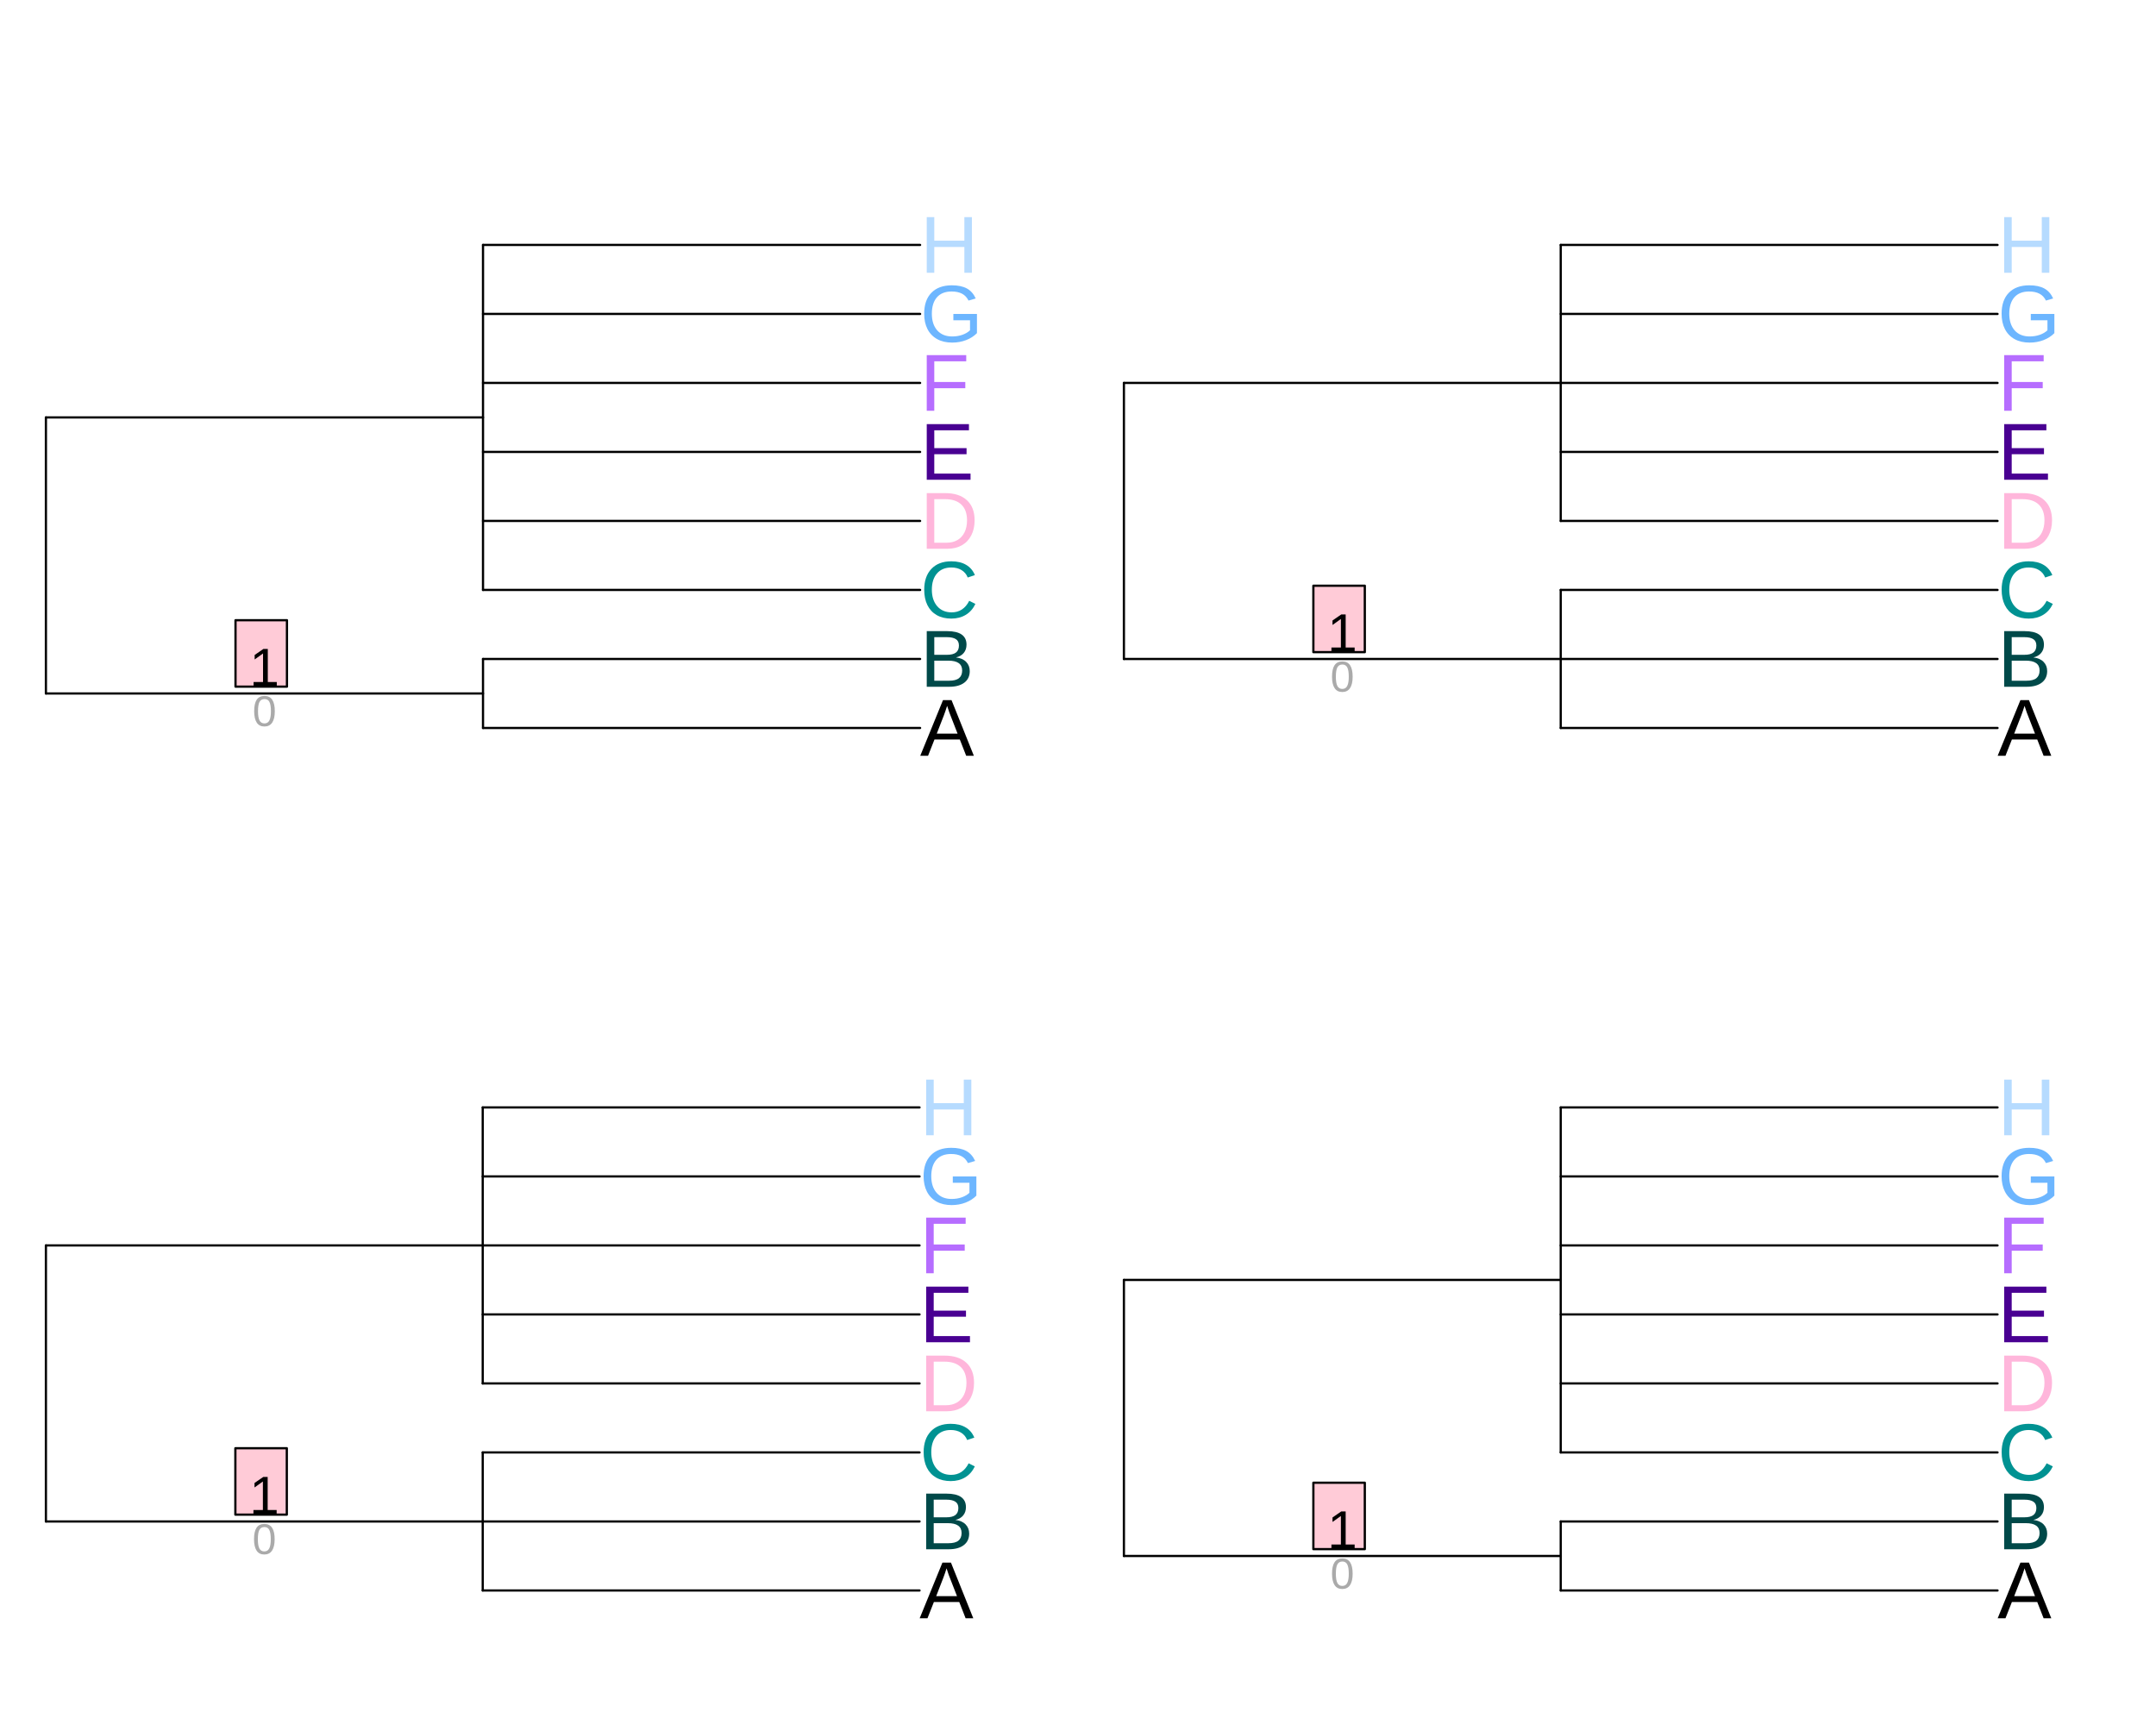
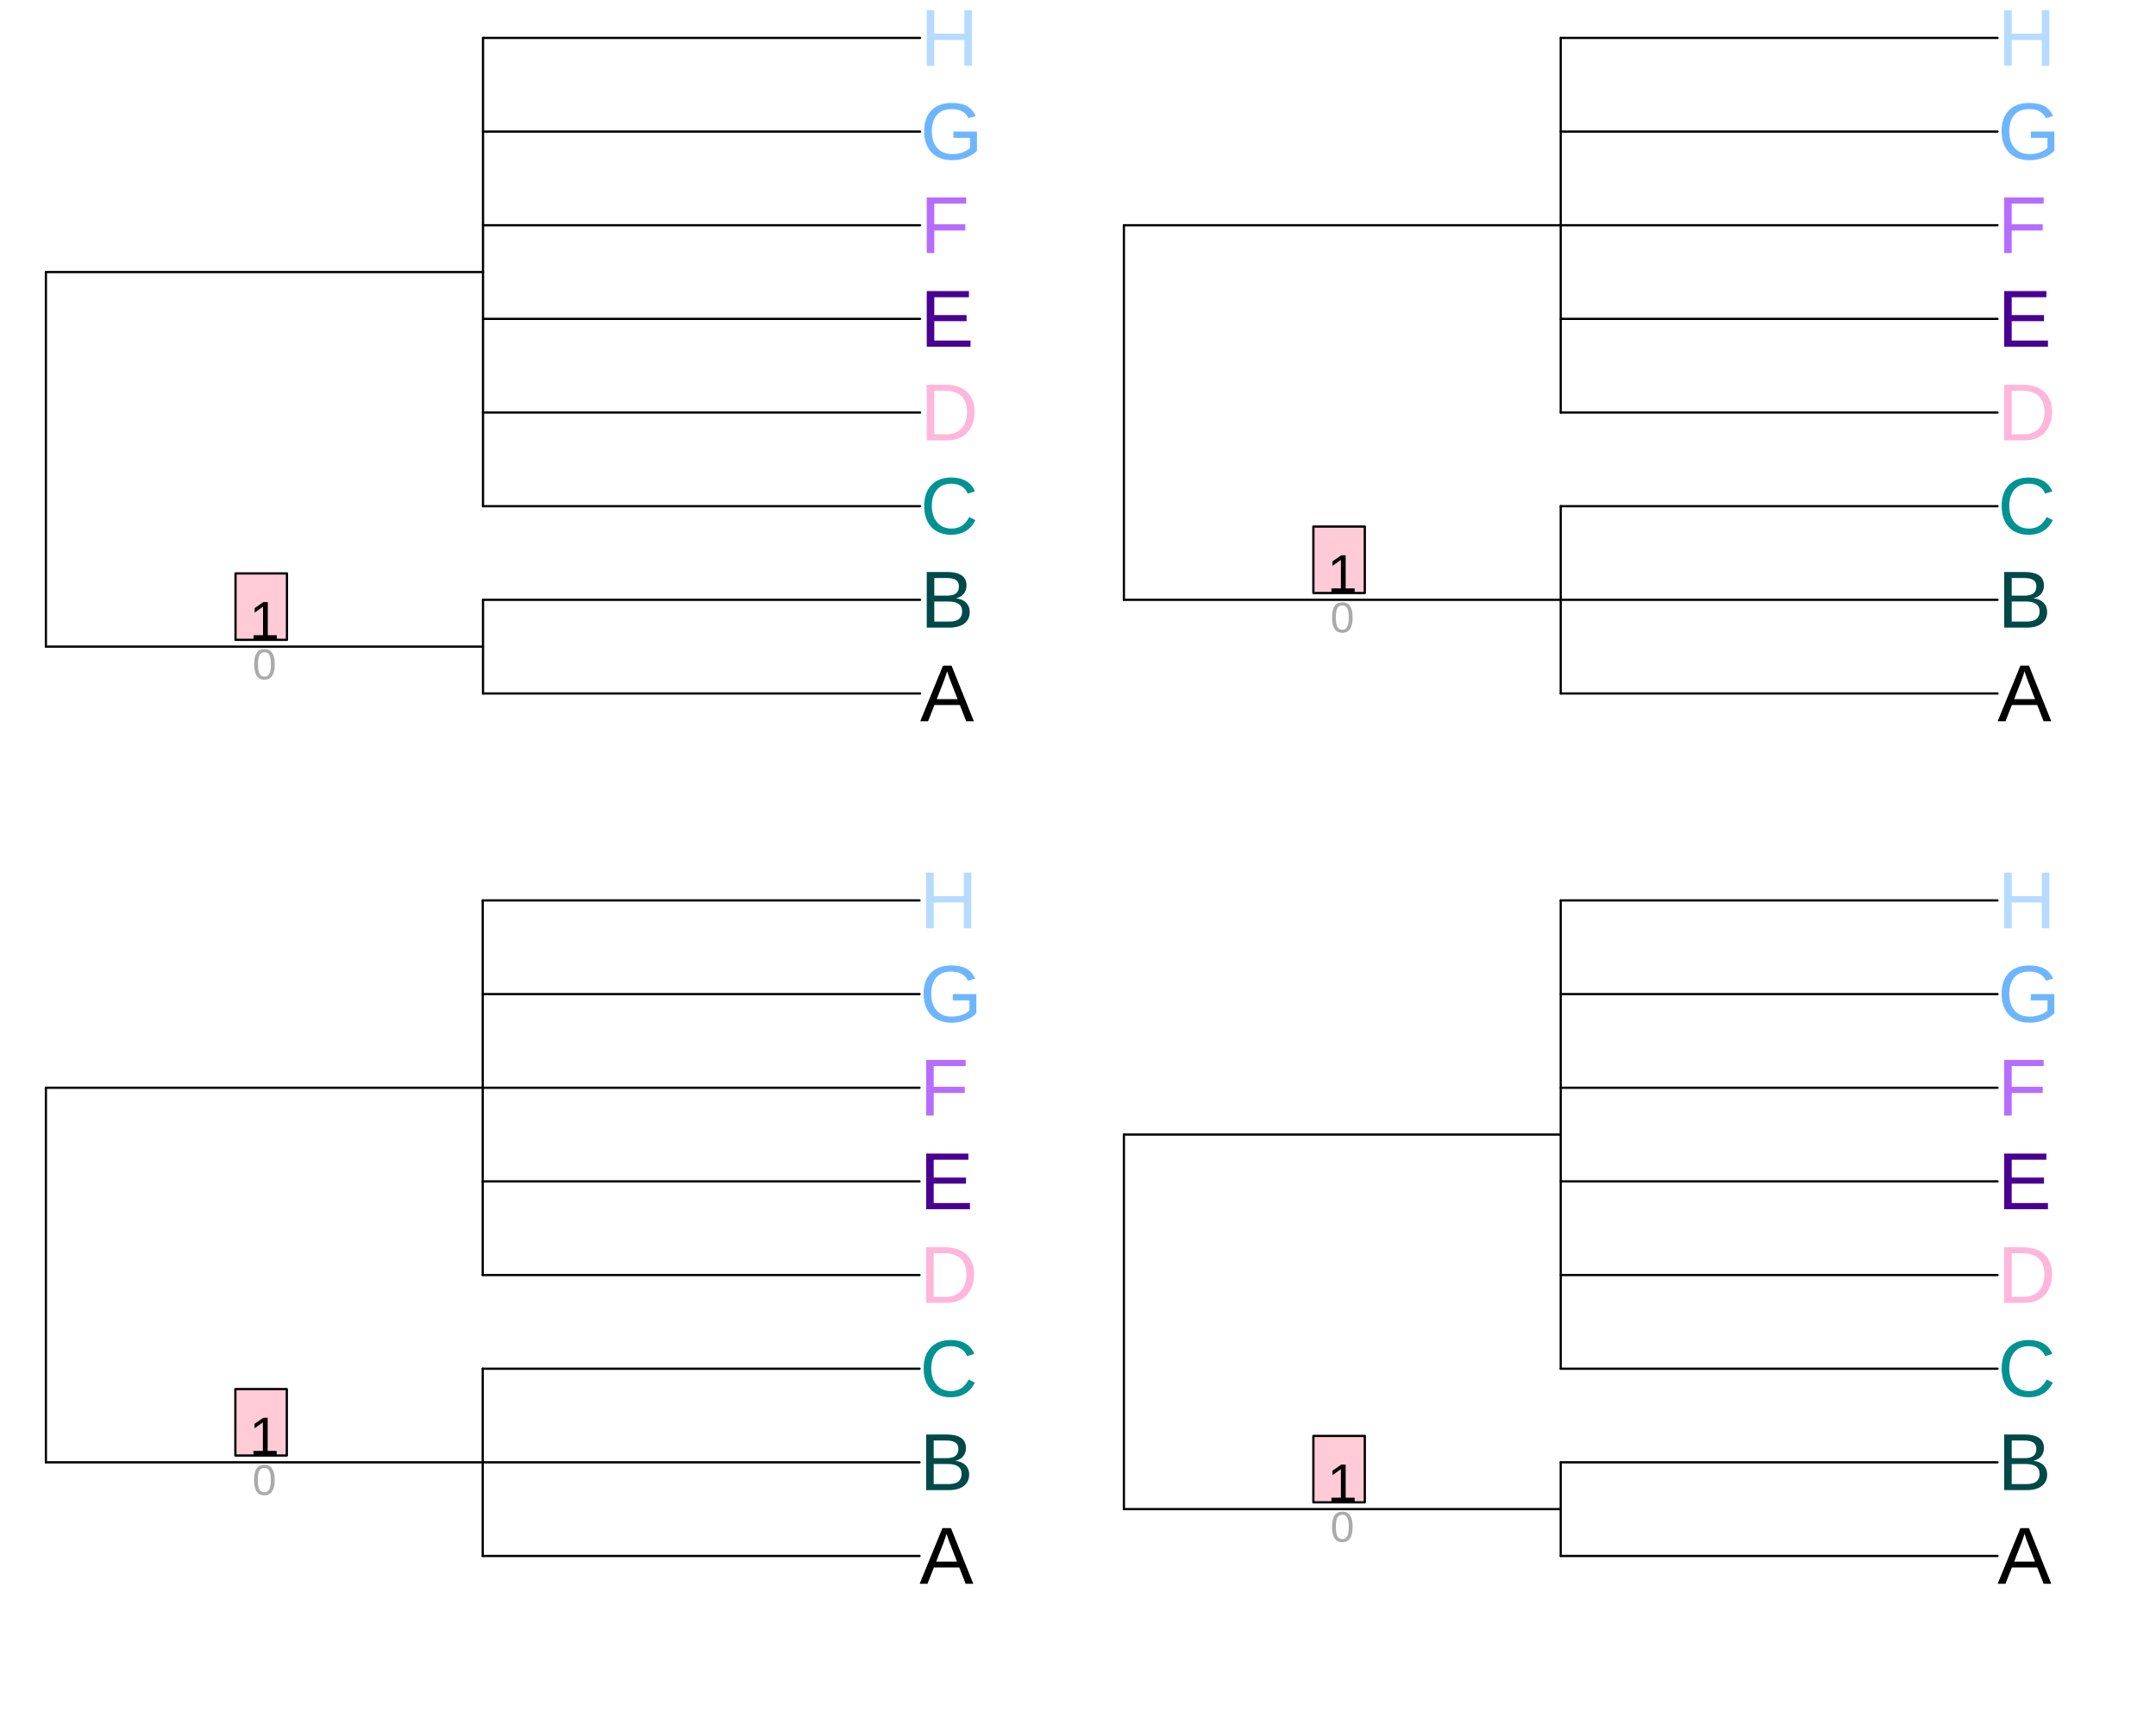
<svg xmlns="http://www.w3.org/2000/svg" viewBox="0 0 720.00 576.00">
  <defs>
    <style type="text/css">
    line, polyline, polygon, path, rect, circle {
      fill: none;
      stroke: #000000;
      stroke-linecap: round;
      stroke-linejoin: round;
      stroke-miterlimit: 10.00;
    }
  </style>
  </defs>
  <rect width="100%" height="100%" style="stroke: none; fill: #FFFFFF;" />
  <defs>
    <clipPath id="cpMC4wMHwzNjAuMDB8Mjg4LjAwfDAuMDA=">
      <rect x="0.00" y="0.00" width="360.00" height="288.00" />
    </clipPath>
  </defs>
  <defs>
    <clipPath id="cpMi4xNnwzNTcuODR8Mjg1Ljg0fDIuMTY=">
      <rect x="2.16" y="2.16" width="355.68" height="283.68" />
    </clipPath>
  </defs>
-   <line x1="15.33" y1="231.56" x2="161.30" y2="231.56" style="stroke-width: 0.75;" clip-path="url(#cpMi4xNnwzNTcuODR8Mjg1Ljg0fDIuMTY=)" />
-   <line x1="161.30" y1="243.08" x2="307.27" y2="243.08" style="stroke-width: 0.75;" clip-path="url(#cpMi4xNnwzNTcuODR8Mjg1Ljg0fDIuMTY=)" />
-   <line x1="161.30" y1="220.04" x2="307.27" y2="220.04" style="stroke-width: 0.75;" clip-path="url(#cpMi4xNnwzNTcuODR8Mjg1Ljg0fDIuMTY=)" />
-   <line x1="15.33" y1="139.39" x2="161.30" y2="139.39" style="stroke-width: 0.75;" clip-path="url(#cpMi4xNnwzNTcuODR8Mjg1Ljg0fDIuMTY=)" />
-   <line x1="161.30" y1="196.99" x2="307.27" y2="196.99" style="stroke-width: 0.75;" clip-path="url(#cpMi4xNnwzNTcuODR8Mjg1Ljg0fDIuMTY=)" />
-   <line x1="161.30" y1="173.95" x2="307.27" y2="173.95" style="stroke-width: 0.75;" clip-path="url(#cpMi4xNnwzNTcuODR8Mjg1Ljg0fDIuMTY=)" />
-   <line x1="161.30" y1="150.91" x2="307.27" y2="150.91" style="stroke-width: 0.75;" clip-path="url(#cpMi4xNnwzNTcuODR8Mjg1Ljg0fDIuMTY=)" />
-   <line x1="161.30" y1="127.87" x2="307.27" y2="127.87" style="stroke-width: 0.75;" clip-path="url(#cpMi4xNnwzNTcuODR8Mjg1Ljg0fDIuMTY=)" />
-   <line x1="161.30" y1="104.83" x2="307.27" y2="104.83" style="stroke-width: 0.75;" clip-path="url(#cpMi4xNnwzNTcuODR8Mjg1Ljg0fDIuMTY=)" />
-   <line x1="161.30" y1="81.79" x2="307.27" y2="81.79" style="stroke-width: 0.75;" clip-path="url(#cpMi4xNnwzNTcuODR8Mjg1Ljg0fDIuMTY=)" />
-   <line x1="15.33" y1="231.56" x2="15.33" y2="139.39" style="stroke-width: 0.75;" clip-path="url(#cpMi4xNnwzNTcuODR8Mjg1Ljg0fDIuMTY=)" />
-   <line x1="161.30" y1="243.08" x2="161.30" y2="220.04" style="stroke-width: 0.75;" clip-path="url(#cpMi4xNnwzNTcuODR8Mjg1Ljg0fDIuMTY=)" />
-   <line x1="161.30" y1="196.99" x2="161.30" y2="81.79" style="stroke-width: 0.75;" clip-path="url(#cpMi4xNnwzNTcuODR8Mjg1Ljg0fDIuMTY=)" />
-   <g clip-path="url(#cpMi4xNnwzNTcuODR8Mjg1Ljg0fDIuMTY=)">
-     <text x="307.27" y="252.37" style="font-size: 27.00px; font-family: Liberation Sans;" textLength="18.02px" lengthAdjust="spacingAndGlyphs">A</text>
-   </g>
-   <g clip-path="url(#cpMi4xNnwzNTcuODR8Mjg1Ljg0fDIuMTY=)">
-     <text x="307.27" y="229.32" style="font-size: 27.00px; fill: #004949; font-family: Liberation Sans;" textLength="18.02px" lengthAdjust="spacingAndGlyphs">B</text>
-   </g>
-   <g clip-path="url(#cpMi4xNnwzNTcuODR8Mjg1Ljg0fDIuMTY=)">
-     <text x="307.27" y="206.29" style="font-size: 27.00px; fill: #009292; font-family: Liberation Sans;" textLength="19.50px" lengthAdjust="spacingAndGlyphs">C</text>
-   </g>
-   <g clip-path="url(#cpMi4xNnwzNTcuODR8Mjg1Ljg0fDIuMTY=)">
-     <text x="307.27" y="183.24" style="font-size: 27.00px; fill: #FFB6DB; font-family: Liberation Sans;" textLength="19.50px" lengthAdjust="spacingAndGlyphs">D</text>
-   </g>
-   <g clip-path="url(#cpMi4xNnwzNTcuODR8Mjg1Ljg0fDIuMTY=)">
-     <text x="307.27" y="160.20" style="font-size: 27.00px; fill: #490092; font-family: Liberation Sans;" textLength="18.02px" lengthAdjust="spacingAndGlyphs">E</text>
-   </g>
-   <g clip-path="url(#cpMi4xNnwzNTcuODR8Mjg1Ljg0fDIuMTY=)">
-     <text x="307.27" y="137.16" style="font-size: 27.00px; fill: #B66DFF; font-family: Liberation Sans;" textLength="16.50px" lengthAdjust="spacingAndGlyphs">F</text>
-   </g>
-   <g clip-path="url(#cpMi4xNnwzNTcuODR8Mjg1Ljg0fDIuMTY=)">
-     <text x="307.27" y="114.13" style="font-size: 27.00px; fill: #6DB6FF; font-family: Liberation Sans;" textLength="21.00px" lengthAdjust="spacingAndGlyphs">G</text>
-   </g>
-   <g clip-path="url(#cpMi4xNnwzNTcuODR8Mjg1Ljg0fDIuMTY=)">
-     <text x="307.27" y="91.08" style="font-size: 27.00px; fill: #B6DBFF; font-family: Liberation Sans;" textLength="19.50px" lengthAdjust="spacingAndGlyphs">H</text>
-   </g>
-   <rect x="78.65" y="207.10" width="17.18" height="22.18" style="stroke-width: 0.75; fill: #FFCBD7;" clip-path="url(#cpMi4xNnwzNTcuODR8Mjg1Ljg0fDIuMTY=)" />
-   <g clip-path="url(#cpMi4xNnwzNTcuODR8Mjg1Ljg0fDIuMTY=)">
-     <text x="83.31" y="229.08" style="font-size: 18.00px; font-family: Liberation Sans;" textLength="10.02px" lengthAdjust="spacingAndGlyphs">1</text>
-   </g>
-   <g clip-path="url(#cpMi4xNnwzNTcuODR8Mjg1Ljg0fDIuMTY=)">
-     <text x="84.32" y="242.45" style="font-size: 14.40px; fill: #AAAAAA; font-family: Liberation Sans;" textLength="8.00px" lengthAdjust="spacingAndGlyphs">0</text>
+   <line x1="15.33" y1="215.92" x2="161.30" y2="215.92" style="stroke-width: 0.75;" clip-path="url(#cpMi4xNnwzNTcuODR8Mjg1Ljg0fDIuMTY=)" />
+   <line x1="161.30" y1="231.56" x2="307.27" y2="231.56" style="stroke-width: 0.75;" clip-path="url(#cpMi4xNnwzNTcuODR8Mjg1Ljg0fDIuMTY=)" />
+   <line x1="161.30" y1="200.29" x2="307.27" y2="200.29" style="stroke-width: 0.75;" clip-path="url(#cpMi4xNnwzNTcuODR8Mjg1Ljg0fDIuMTY=)" />
+   <line x1="15.33" y1="90.84" x2="161.30" y2="90.84" style="stroke-width: 0.75;" clip-path="url(#cpMi4xNnwzNTcuODR8Mjg1Ljg0fDIuMTY=)" />
+   <line x1="161.30" y1="169.02" x2="307.27" y2="169.02" style="stroke-width: 0.75;" clip-path="url(#cpMi4xNnwzNTcuODR8Mjg1Ljg0fDIuMTY=)" />
+   <line x1="161.30" y1="137.75" x2="307.27" y2="137.75" style="stroke-width: 0.75;" clip-path="url(#cpMi4xNnwzNTcuODR8Mjg1Ljg0fDIuMTY=)" />
+   <line x1="161.30" y1="106.48" x2="307.27" y2="106.48" style="stroke-width: 0.75;" clip-path="url(#cpMi4xNnwzNTcuODR8Mjg1Ljg0fDIuMTY=)" />
+   <line x1="161.30" y1="75.21" x2="307.27" y2="75.21" style="stroke-width: 0.75;" clip-path="url(#cpMi4xNnwzNTcuODR8Mjg1Ljg0fDIuMTY=)" />
+   <line x1="161.30" y1="43.94" x2="307.27" y2="43.94" style="stroke-width: 0.75;" clip-path="url(#cpMi4xNnwzNTcuODR8Mjg1Ljg0fDIuMTY=)" />
+   <line x1="161.30" y1="12.67" x2="307.27" y2="12.67" style="stroke-width: 0.75;" clip-path="url(#cpMi4xNnwzNTcuODR8Mjg1Ljg0fDIuMTY=)" />
+   <line x1="15.33" y1="215.92" x2="15.33" y2="90.84" style="stroke-width: 0.75;" clip-path="url(#cpMi4xNnwzNTcuODR8Mjg1Ljg0fDIuMTY=)" />
+   <line x1="161.30" y1="231.56" x2="161.30" y2="200.29" style="stroke-width: 0.75;" clip-path="url(#cpMi4xNnwzNTcuODR8Mjg1Ljg0fDIuMTY=)" />
+   <line x1="161.30" y1="169.02" x2="161.30" y2="12.67" style="stroke-width: 0.75;" clip-path="url(#cpMi4xNnwzNTcuODR8Mjg1Ljg0fDIuMTY=)" />
+   <g clip-path="url(#cpMi4xNnwzNTcuODR8Mjg1Ljg0fDIuMTY=)">
+     <text x="307.27" y="240.84" style="font-size: 27.00px; font-family: Liberation Sans;" textLength="18.02px" lengthAdjust="spacingAndGlyphs">A</text>
+   </g>
+   <g clip-path="url(#cpMi4xNnwzNTcuODR8Mjg1Ljg0fDIuMTY=)">
+     <text x="307.27" y="209.57" style="font-size: 27.00px; fill: #004949; font-family: Liberation Sans;" textLength="18.02px" lengthAdjust="spacingAndGlyphs">B</text>
+   </g>
+   <g clip-path="url(#cpMi4xNnwzNTcuODR8Mjg1Ljg0fDIuMTY=)">
+     <text x="307.27" y="178.31" style="font-size: 27.00px; fill: #009292; font-family: Liberation Sans;" textLength="19.50px" lengthAdjust="spacingAndGlyphs">C</text>
+   </g>
+   <g clip-path="url(#cpMi4xNnwzNTcuODR8Mjg1Ljg0fDIuMTY=)">
+     <text x="307.27" y="147.04" style="font-size: 27.00px; fill: #FFB6DB; font-family: Liberation Sans;" textLength="19.50px" lengthAdjust="spacingAndGlyphs">D</text>
+   </g>
+   <g clip-path="url(#cpMi4xNnwzNTcuODR8Mjg1Ljg0fDIuMTY=)">
+     <text x="307.27" y="115.77" style="font-size: 27.00px; fill: #490092; font-family: Liberation Sans;" textLength="18.02px" lengthAdjust="spacingAndGlyphs">E</text>
+   </g>
+   <g clip-path="url(#cpMi4xNnwzNTcuODR8Mjg1Ljg0fDIuMTY=)">
+     <text x="307.27" y="84.50" style="font-size: 27.00px; fill: #B66DFF; font-family: Liberation Sans;" textLength="16.50px" lengthAdjust="spacingAndGlyphs">F</text>
+   </g>
+   <g clip-path="url(#cpMi4xNnwzNTcuODR8Mjg1Ljg0fDIuMTY=)">
+     <text x="307.27" y="53.23" style="font-size: 27.00px; fill: #6DB6FF; font-family: Liberation Sans;" textLength="21.00px" lengthAdjust="spacingAndGlyphs">G</text>
+   </g>
+   <g clip-path="url(#cpMi4xNnwzNTcuODR8Mjg1Ljg0fDIuMTY=)">
+     <text x="307.27" y="21.96" style="font-size: 27.00px; fill: #B6DBFF; font-family: Liberation Sans;" textLength="19.50px" lengthAdjust="spacingAndGlyphs">H</text>
+   </g>
+   <rect x="78.65" y="191.47" width="17.18" height="22.18" style="stroke-width: 0.75; fill: #FFCBD7;" clip-path="url(#cpMi4xNnwzNTcuODR8Mjg1Ljg0fDIuMTY=)" />
+   <g clip-path="url(#cpMi4xNnwzNTcuODR8Mjg1Ljg0fDIuMTY=)">
+     <text x="83.31" y="213.44" style="font-size: 18.00px; font-family: Liberation Sans;" textLength="10.02px" lengthAdjust="spacingAndGlyphs">1</text>
+   </g>
+   <g clip-path="url(#cpMi4xNnwzNTcuODR8Mjg1Ljg0fDIuMTY=)">
+     <text x="84.32" y="226.82" style="font-size: 14.40px; fill: #AAAAAA; font-family: Liberation Sans;" textLength="8.00px" lengthAdjust="spacingAndGlyphs">0</text>
  </g>
  <defs>
    <clipPath id="cpMzYyLjE2fDcxNy44NHwyODUuODR8Mi4xNg==">
      <rect x="362.16" y="2.16" width="355.68" height="283.68" />
    </clipPath>
  </defs>
  <defs>
    <clipPath id="cpMzYwLjAwfDcyMC4wMHwyODguMDB8MC4wMA==">
      <rect x="360.00" y="0.00" width="360.00" height="288.00" />
    </clipPath>
  </defs>
  <defs>
    <clipPath id="cpMzYyLjE2fDcxNy44NHwyODUuODR8Mi4xNg==">
      <rect x="362.16" y="2.16" width="355.68" height="283.68" />
    </clipPath>
  </defs>
-   <line x1="375.33" y1="220.04" x2="521.21" y2="220.04" style="stroke-width: 0.75;" clip-path="url(#cpMzYyLjE2fDcxNy44NHwyODUuODR8Mi4xNg==)" />
-   <line x1="521.21" y1="243.08" x2="667.08" y2="243.08" style="stroke-width: 0.75;" clip-path="url(#cpMzYyLjE2fDcxNy44NHwyODUuODR8Mi4xNg==)" />
-   <line x1="521.21" y1="220.04" x2="667.08" y2="220.04" style="stroke-width: 0.75;" clip-path="url(#cpMzYyLjE2fDcxNy44NHwyODUuODR8Mi4xNg==)" />
-   <line x1="521.21" y1="196.99" x2="667.08" y2="196.99" style="stroke-width: 0.75;" clip-path="url(#cpMzYyLjE2fDcxNy44NHwyODUuODR8Mi4xNg==)" />
-   <line x1="375.33" y1="127.87" x2="521.21" y2="127.87" style="stroke-width: 0.75;" clip-path="url(#cpMzYyLjE2fDcxNy44NHwyODUuODR8Mi4xNg==)" />
-   <line x1="521.21" y1="173.95" x2="667.08" y2="173.95" style="stroke-width: 0.75;" clip-path="url(#cpMzYyLjE2fDcxNy44NHwyODUuODR8Mi4xNg==)" />
-   <line x1="521.21" y1="150.91" x2="667.08" y2="150.91" style="stroke-width: 0.75;" clip-path="url(#cpMzYyLjE2fDcxNy44NHwyODUuODR8Mi4xNg==)" />
-   <line x1="521.21" y1="127.87" x2="667.08" y2="127.87" style="stroke-width: 0.75;" clip-path="url(#cpMzYyLjE2fDcxNy44NHwyODUuODR8Mi4xNg==)" />
-   <line x1="521.21" y1="104.83" x2="667.08" y2="104.83" style="stroke-width: 0.75;" clip-path="url(#cpMzYyLjE2fDcxNy44NHwyODUuODR8Mi4xNg==)" />
-   <line x1="521.21" y1="81.79" x2="667.08" y2="81.79" style="stroke-width: 0.75;" clip-path="url(#cpMzYyLjE2fDcxNy44NHwyODUuODR8Mi4xNg==)" />
-   <line x1="375.33" y1="220.04" x2="375.33" y2="127.87" style="stroke-width: 0.75;" clip-path="url(#cpMzYyLjE2fDcxNy44NHwyODUuODR8Mi4xNg==)" />
-   <line x1="521.21" y1="243.08" x2="521.21" y2="196.99" style="stroke-width: 0.75;" clip-path="url(#cpMzYyLjE2fDcxNy44NHwyODUuODR8Mi4xNg==)" />
-   <line x1="521.21" y1="173.95" x2="521.21" y2="81.79" style="stroke-width: 0.75;" clip-path="url(#cpMzYyLjE2fDcxNy44NHwyODUuODR8Mi4xNg==)" />
-   <g clip-path="url(#cpMzYyLjE2fDcxNy44NHwyODUuODR8Mi4xNg==)">
-     <text x="667.08" y="252.37" style="font-size: 27.00px; font-family: Liberation Sans;" textLength="18.02px" lengthAdjust="spacingAndGlyphs">A</text>
-   </g>
-   <g clip-path="url(#cpMzYyLjE2fDcxNy44NHwyODUuODR8Mi4xNg==)">
-     <text x="667.08" y="229.32" style="font-size: 27.00px; fill: #004949; font-family: Liberation Sans;" textLength="18.02px" lengthAdjust="spacingAndGlyphs">B</text>
-   </g>
-   <g clip-path="url(#cpMzYyLjE2fDcxNy44NHwyODUuODR8Mi4xNg==)">
-     <text x="667.08" y="206.29" style="font-size: 27.00px; fill: #009292; font-family: Liberation Sans;" textLength="19.50px" lengthAdjust="spacingAndGlyphs">C</text>
-   </g>
-   <g clip-path="url(#cpMzYyLjE2fDcxNy44NHwyODUuODR8Mi4xNg==)">
-     <text x="667.08" y="183.24" style="font-size: 27.00px; fill: #FFB6DB; font-family: Liberation Sans;" textLength="19.50px" lengthAdjust="spacingAndGlyphs">D</text>
-   </g>
-   <g clip-path="url(#cpMzYyLjE2fDcxNy44NHwyODUuODR8Mi4xNg==)">
-     <text x="667.08" y="160.20" style="font-size: 27.00px; fill: #490092; font-family: Liberation Sans;" textLength="18.02px" lengthAdjust="spacingAndGlyphs">E</text>
-   </g>
-   <g clip-path="url(#cpMzYyLjE2fDcxNy44NHwyODUuODR8Mi4xNg==)">
-     <text x="667.08" y="137.16" style="font-size: 27.00px; fill: #B66DFF; font-family: Liberation Sans;" textLength="16.50px" lengthAdjust="spacingAndGlyphs">F</text>
-   </g>
-   <g clip-path="url(#cpMzYyLjE2fDcxNy44NHwyODUuODR8Mi4xNg==)">
-     <text x="667.08" y="114.13" style="font-size: 27.00px; fill: #6DB6FF; font-family: Liberation Sans;" textLength="21.00px" lengthAdjust="spacingAndGlyphs">G</text>
-   </g>
-   <g clip-path="url(#cpMzYyLjE2fDcxNy44NHwyODUuODR8Mi4xNg==)">
-     <text x="667.08" y="91.08" style="font-size: 27.00px; fill: #B6DBFF; font-family: Liberation Sans;" textLength="19.50px" lengthAdjust="spacingAndGlyphs">H</text>
-   </g>
-   <rect x="438.60" y="195.58" width="17.18" height="22.18" style="stroke-width: 0.75; fill: #FFCBD7;" clip-path="url(#cpMzYyLjE2fDcxNy44NHwyODUuODR8Mi4xNg==)" />
-   <g clip-path="url(#cpMzYyLjE2fDcxNy44NHwyODUuODR8Mi4xNg==)">
-     <text x="443.26" y="217.56" style="font-size: 18.00px; font-family: Liberation Sans;" textLength="10.02px" lengthAdjust="spacingAndGlyphs">1</text>
-   </g>
-   <g clip-path="url(#cpMzYyLjE2fDcxNy44NHwyODUuODR8Mi4xNg==)">
-     <text x="444.27" y="230.93" style="font-size: 14.40px; fill: #AAAAAA; font-family: Liberation Sans;" textLength="8.00px" lengthAdjust="spacingAndGlyphs">0</text>
+   <line x1="375.33" y1="200.29" x2="521.21" y2="200.29" style="stroke-width: 0.75;" clip-path="url(#cpMzYyLjE2fDcxNy44NHwyODUuODR8Mi4xNg==)" />
+   <line x1="521.21" y1="231.56" x2="667.08" y2="231.56" style="stroke-width: 0.75;" clip-path="url(#cpMzYyLjE2fDcxNy44NHwyODUuODR8Mi4xNg==)" />
+   <line x1="521.21" y1="200.29" x2="667.08" y2="200.29" style="stroke-width: 0.75;" clip-path="url(#cpMzYyLjE2fDcxNy44NHwyODUuODR8Mi4xNg==)" />
+   <line x1="521.21" y1="169.02" x2="667.08" y2="169.02" style="stroke-width: 0.75;" clip-path="url(#cpMzYyLjE2fDcxNy44NHwyODUuODR8Mi4xNg==)" />
+   <line x1="375.33" y1="75.21" x2="521.21" y2="75.21" style="stroke-width: 0.75;" clip-path="url(#cpMzYyLjE2fDcxNy44NHwyODUuODR8Mi4xNg==)" />
+   <line x1="521.21" y1="137.75" x2="667.08" y2="137.75" style="stroke-width: 0.75;" clip-path="url(#cpMzYyLjE2fDcxNy44NHwyODUuODR8Mi4xNg==)" />
+   <line x1="521.21" y1="106.48" x2="667.08" y2="106.48" style="stroke-width: 0.75;" clip-path="url(#cpMzYyLjE2fDcxNy44NHwyODUuODR8Mi4xNg==)" />
+   <line x1="521.21" y1="75.21" x2="667.08" y2="75.21" style="stroke-width: 0.75;" clip-path="url(#cpMzYyLjE2fDcxNy44NHwyODUuODR8Mi4xNg==)" />
+   <line x1="521.21" y1="43.94" x2="667.08" y2="43.94" style="stroke-width: 0.75;" clip-path="url(#cpMzYyLjE2fDcxNy44NHwyODUuODR8Mi4xNg==)" />
+   <line x1="521.21" y1="12.67" x2="667.08" y2="12.67" style="stroke-width: 0.75;" clip-path="url(#cpMzYyLjE2fDcxNy44NHwyODUuODR8Mi4xNg==)" />
+   <line x1="375.33" y1="200.29" x2="375.33" y2="75.21" style="stroke-width: 0.75;" clip-path="url(#cpMzYyLjE2fDcxNy44NHwyODUuODR8Mi4xNg==)" />
+   <line x1="521.21" y1="231.56" x2="521.21" y2="169.02" style="stroke-width: 0.75;" clip-path="url(#cpMzYyLjE2fDcxNy44NHwyODUuODR8Mi4xNg==)" />
+   <line x1="521.21" y1="137.75" x2="521.21" y2="12.67" style="stroke-width: 0.75;" clip-path="url(#cpMzYyLjE2fDcxNy44NHwyODUuODR8Mi4xNg==)" />
+   <g clip-path="url(#cpMzYyLjE2fDcxNy44NHwyODUuODR8Mi4xNg==)">
+     <text x="667.08" y="240.84" style="font-size: 27.00px; font-family: Liberation Sans;" textLength="18.02px" lengthAdjust="spacingAndGlyphs">A</text>
+   </g>
+   <g clip-path="url(#cpMzYyLjE2fDcxNy44NHwyODUuODR8Mi4xNg==)">
+     <text x="667.08" y="209.57" style="font-size: 27.00px; fill: #004949; font-family: Liberation Sans;" textLength="18.02px" lengthAdjust="spacingAndGlyphs">B</text>
+   </g>
+   <g clip-path="url(#cpMzYyLjE2fDcxNy44NHwyODUuODR8Mi4xNg==)">
+     <text x="667.08" y="178.31" style="font-size: 27.00px; fill: #009292; font-family: Liberation Sans;" textLength="19.50px" lengthAdjust="spacingAndGlyphs">C</text>
+   </g>
+   <g clip-path="url(#cpMzYyLjE2fDcxNy44NHwyODUuODR8Mi4xNg==)">
+     <text x="667.08" y="147.04" style="font-size: 27.00px; fill: #FFB6DB; font-family: Liberation Sans;" textLength="19.50px" lengthAdjust="spacingAndGlyphs">D</text>
+   </g>
+   <g clip-path="url(#cpMzYyLjE2fDcxNy44NHwyODUuODR8Mi4xNg==)">
+     <text x="667.08" y="115.77" style="font-size: 27.00px; fill: #490092; font-family: Liberation Sans;" textLength="18.02px" lengthAdjust="spacingAndGlyphs">E</text>
+   </g>
+   <g clip-path="url(#cpMzYyLjE2fDcxNy44NHwyODUuODR8Mi4xNg==)">
+     <text x="667.08" y="84.50" style="font-size: 27.00px; fill: #B66DFF; font-family: Liberation Sans;" textLength="16.50px" lengthAdjust="spacingAndGlyphs">F</text>
+   </g>
+   <g clip-path="url(#cpMzYyLjE2fDcxNy44NHwyODUuODR8Mi4xNg==)">
+     <text x="667.08" y="53.23" style="font-size: 27.00px; fill: #6DB6FF; font-family: Liberation Sans;" textLength="21.00px" lengthAdjust="spacingAndGlyphs">G</text>
+   </g>
+   <g clip-path="url(#cpMzYyLjE2fDcxNy44NHwyODUuODR8Mi4xNg==)">
+     <text x="667.08" y="21.96" style="font-size: 27.00px; fill: #B6DBFF; font-family: Liberation Sans;" textLength="19.50px" lengthAdjust="spacingAndGlyphs">H</text>
+   </g>
+   <rect x="438.60" y="175.83" width="17.18" height="22.18" style="stroke-width: 0.75; fill: #FFCBD7;" clip-path="url(#cpMzYyLjE2fDcxNy44NHwyODUuODR8Mi4xNg==)" />
+   <g clip-path="url(#cpMzYyLjE2fDcxNy44NHwyODUuODR8Mi4xNg==)">
+     <text x="443.26" y="197.81" style="font-size: 18.00px; font-family: Liberation Sans;" textLength="10.02px" lengthAdjust="spacingAndGlyphs">1</text>
+   </g>
+   <g clip-path="url(#cpMzYyLjE2fDcxNy44NHwyODUuODR8Mi4xNg==)">
+     <text x="444.27" y="211.18" style="font-size: 14.40px; fill: #AAAAAA; font-family: Liberation Sans;" textLength="8.00px" lengthAdjust="spacingAndGlyphs">0</text>
  </g>
  <defs>
    <clipPath id="cpMi4xNnwzNTcuODR8NTczLjg0fDI5MC4xNg==">
      <rect x="2.16" y="290.16" width="355.68" height="283.68" />
    </clipPath>
  </defs>
  <defs>
    <clipPath id="cpMC4wMHwzNjAuMDB8NTc2LjAwfDI4OC4wMA==">
      <rect x="0.00" y="288.00" width="360.00" height="288.00" />
    </clipPath>
  </defs>
  <defs>
    <clipPath id="cpMi4xNnwzNTcuODR8NTczLjg0fDI5MC4xNg==">
      <rect x="2.16" y="290.16" width="355.68" height="283.68" />
    </clipPath>
  </defs>
-   <line x1="15.33" y1="508.04" x2="161.21" y2="508.04" style="stroke-width: 0.75;" clip-path="url(#cpMi4xNnwzNTcuODR8NTczLjg0fDI5MC4xNg==)" />
-   <line x1="161.21" y1="531.08" x2="307.08" y2="531.08" style="stroke-width: 0.75;" clip-path="url(#cpMi4xNnwzNTcuODR8NTczLjg0fDI5MC4xNg==)" />
-   <line x1="161.21" y1="508.04" x2="307.08" y2="508.04" style="stroke-width: 0.75;" clip-path="url(#cpMi4xNnwzNTcuODR8NTczLjg0fDI5MC4xNg==)" />
-   <line x1="161.21" y1="484.99" x2="307.08" y2="484.99" style="stroke-width: 0.75;" clip-path="url(#cpMi4xNnwzNTcuODR8NTczLjg0fDI5MC4xNg==)" />
-   <line x1="15.33" y1="415.87" x2="161.21" y2="415.87" style="stroke-width: 0.75;" clip-path="url(#cpMi4xNnwzNTcuODR8NTczLjg0fDI5MC4xNg==)" />
-   <line x1="161.21" y1="461.95" x2="307.08" y2="461.95" style="stroke-width: 0.75;" clip-path="url(#cpMi4xNnwzNTcuODR8NTczLjg0fDI5MC4xNg==)" />
-   <line x1="161.21" y1="438.91" x2="307.08" y2="438.91" style="stroke-width: 0.75;" clip-path="url(#cpMi4xNnwzNTcuODR8NTczLjg0fDI5MC4xNg==)" />
-   <line x1="161.21" y1="415.87" x2="307.08" y2="415.87" style="stroke-width: 0.75;" clip-path="url(#cpMi4xNnwzNTcuODR8NTczLjg0fDI5MC4xNg==)" />
-   <line x1="161.21" y1="392.83" x2="307.08" y2="392.83" style="stroke-width: 0.75;" clip-path="url(#cpMi4xNnwzNTcuODR8NTczLjg0fDI5MC4xNg==)" />
-   <line x1="161.21" y1="369.79" x2="307.08" y2="369.79" style="stroke-width: 0.75;" clip-path="url(#cpMi4xNnwzNTcuODR8NTczLjg0fDI5MC4xNg==)" />
-   <line x1="15.33" y1="508.04" x2="15.33" y2="415.87" style="stroke-width: 0.75;" clip-path="url(#cpMi4xNnwzNTcuODR8NTczLjg0fDI5MC4xNg==)" />
-   <line x1="161.21" y1="531.08" x2="161.21" y2="484.99" style="stroke-width: 0.75;" clip-path="url(#cpMi4xNnwzNTcuODR8NTczLjg0fDI5MC4xNg==)" />
-   <line x1="161.21" y1="461.95" x2="161.21" y2="369.79" style="stroke-width: 0.75;" clip-path="url(#cpMi4xNnwzNTcuODR8NTczLjg0fDI5MC4xNg==)" />
-   <g clip-path="url(#cpMi4xNnwzNTcuODR8NTczLjg0fDI5MC4xNg==)">
-     <text x="307.08" y="540.37" style="font-size: 27.00px; font-family: Liberation Sans;" textLength="18.02px" lengthAdjust="spacingAndGlyphs">A</text>
-   </g>
-   <g clip-path="url(#cpMi4xNnwzNTcuODR8NTczLjg0fDI5MC4xNg==)">
-     <text x="307.08" y="517.32" style="font-size: 27.00px; fill: #004949; font-family: Liberation Sans;" textLength="18.02px" lengthAdjust="spacingAndGlyphs">B</text>
-   </g>
-   <g clip-path="url(#cpMi4xNnwzNTcuODR8NTczLjg0fDI5MC4xNg==)">
-     <text x="307.08" y="494.29" style="font-size: 27.00px; fill: #009292; font-family: Liberation Sans;" textLength="19.50px" lengthAdjust="spacingAndGlyphs">C</text>
-   </g>
-   <g clip-path="url(#cpMi4xNnwzNTcuODR8NTczLjg0fDI5MC4xNg==)">
-     <text x="307.08" y="471.24" style="font-size: 27.00px; fill: #FFB6DB; font-family: Liberation Sans;" textLength="19.50px" lengthAdjust="spacingAndGlyphs">D</text>
-   </g>
-   <g clip-path="url(#cpMi4xNnwzNTcuODR8NTczLjg0fDI5MC4xNg==)">
-     <text x="307.08" y="448.20" style="font-size: 27.00px; fill: #490092; font-family: Liberation Sans;" textLength="18.02px" lengthAdjust="spacingAndGlyphs">E</text>
-   </g>
-   <g clip-path="url(#cpMi4xNnwzNTcuODR8NTczLjg0fDI5MC4xNg==)">
-     <text x="307.08" y="425.16" style="font-size: 27.00px; fill: #B66DFF; font-family: Liberation Sans;" textLength="16.50px" lengthAdjust="spacingAndGlyphs">F</text>
-   </g>
-   <g clip-path="url(#cpMi4xNnwzNTcuODR8NTczLjg0fDI5MC4xNg==)">
-     <text x="307.08" y="402.13" style="font-size: 27.00px; fill: #6DB6FF; font-family: Liberation Sans;" textLength="21.00px" lengthAdjust="spacingAndGlyphs">G</text>
-   </g>
-   <g clip-path="url(#cpMi4xNnwzNTcuODR8NTczLjg0fDI5MC4xNg==)">
-     <text x="307.08" y="379.08" style="font-size: 27.00px; fill: #B6DBFF; font-family: Liberation Sans;" textLength="19.50px" lengthAdjust="spacingAndGlyphs">H</text>
-   </g>
-   <rect x="78.60" y="483.58" width="17.18" height="22.18" style="stroke-width: 0.75; fill: #FFCBD7;" clip-path="url(#cpMi4xNnwzNTcuODR8NTczLjg0fDI5MC4xNg==)" />
-   <g clip-path="url(#cpMi4xNnwzNTcuODR8NTczLjg0fDI5MC4xNg==)">
-     <text x="83.26" y="505.56" style="font-size: 18.00px; font-family: Liberation Sans;" textLength="10.02px" lengthAdjust="spacingAndGlyphs">1</text>
-   </g>
-   <g clip-path="url(#cpMi4xNnwzNTcuODR8NTczLjg0fDI5MC4xNg==)">
-     <text x="84.27" y="518.93" style="font-size: 14.40px; fill: #AAAAAA; font-family: Liberation Sans;" textLength="8.00px" lengthAdjust="spacingAndGlyphs">0</text>
+   <line x1="15.33" y1="488.29" x2="161.21" y2="488.29" style="stroke-width: 0.75;" clip-path="url(#cpMi4xNnwzNTcuODR8NTczLjg0fDI5MC4xNg==)" />
+   <line x1="161.21" y1="519.56" x2="307.08" y2="519.56" style="stroke-width: 0.75;" clip-path="url(#cpMi4xNnwzNTcuODR8NTczLjg0fDI5MC4xNg==)" />
+   <line x1="161.21" y1="488.29" x2="307.08" y2="488.29" style="stroke-width: 0.75;" clip-path="url(#cpMi4xNnwzNTcuODR8NTczLjg0fDI5MC4xNg==)" />
+   <line x1="161.21" y1="457.02" x2="307.08" y2="457.02" style="stroke-width: 0.75;" clip-path="url(#cpMi4xNnwzNTcuODR8NTczLjg0fDI5MC4xNg==)" />
+   <line x1="15.33" y1="363.21" x2="161.21" y2="363.21" style="stroke-width: 0.75;" clip-path="url(#cpMi4xNnwzNTcuODR8NTczLjg0fDI5MC4xNg==)" />
+   <line x1="161.21" y1="425.75" x2="307.08" y2="425.75" style="stroke-width: 0.75;" clip-path="url(#cpMi4xNnwzNTcuODR8NTczLjg0fDI5MC4xNg==)" />
+   <line x1="161.21" y1="394.48" x2="307.08" y2="394.48" style="stroke-width: 0.75;" clip-path="url(#cpMi4xNnwzNTcuODR8NTczLjg0fDI5MC4xNg==)" />
+   <line x1="161.21" y1="363.21" x2="307.08" y2="363.21" style="stroke-width: 0.75;" clip-path="url(#cpMi4xNnwzNTcuODR8NTczLjg0fDI5MC4xNg==)" />
+   <line x1="161.21" y1="331.94" x2="307.08" y2="331.94" style="stroke-width: 0.75;" clip-path="url(#cpMi4xNnwzNTcuODR8NTczLjg0fDI5MC4xNg==)" />
+   <line x1="161.21" y1="300.67" x2="307.08" y2="300.67" style="stroke-width: 0.75;" clip-path="url(#cpMi4xNnwzNTcuODR8NTczLjg0fDI5MC4xNg==)" />
+   <line x1="15.33" y1="488.29" x2="15.33" y2="363.21" style="stroke-width: 0.75;" clip-path="url(#cpMi4xNnwzNTcuODR8NTczLjg0fDI5MC4xNg==)" />
+   <line x1="161.21" y1="519.56" x2="161.21" y2="457.02" style="stroke-width: 0.75;" clip-path="url(#cpMi4xNnwzNTcuODR8NTczLjg0fDI5MC4xNg==)" />
+   <line x1="161.21" y1="425.75" x2="161.21" y2="300.67" style="stroke-width: 0.75;" clip-path="url(#cpMi4xNnwzNTcuODR8NTczLjg0fDI5MC4xNg==)" />
+   <g clip-path="url(#cpMi4xNnwzNTcuODR8NTczLjg0fDI5MC4xNg==)">
+     <text x="307.08" y="528.84" style="font-size: 27.00px; font-family: Liberation Sans;" textLength="18.02px" lengthAdjust="spacingAndGlyphs">A</text>
+   </g>
+   <g clip-path="url(#cpMi4xNnwzNTcuODR8NTczLjg0fDI5MC4xNg==)">
+     <text x="307.08" y="497.57" style="font-size: 27.00px; fill: #004949; font-family: Liberation Sans;" textLength="18.02px" lengthAdjust="spacingAndGlyphs">B</text>
+   </g>
+   <g clip-path="url(#cpMi4xNnwzNTcuODR8NTczLjg0fDI5MC4xNg==)">
+     <text x="307.08" y="466.31" style="font-size: 27.00px; fill: #009292; font-family: Liberation Sans;" textLength="19.50px" lengthAdjust="spacingAndGlyphs">C</text>
+   </g>
+   <g clip-path="url(#cpMi4xNnwzNTcuODR8NTczLjg0fDI5MC4xNg==)">
+     <text x="307.08" y="435.04" style="font-size: 27.00px; fill: #FFB6DB; font-family: Liberation Sans;" textLength="19.50px" lengthAdjust="spacingAndGlyphs">D</text>
+   </g>
+   <g clip-path="url(#cpMi4xNnwzNTcuODR8NTczLjg0fDI5MC4xNg==)">
+     <text x="307.08" y="403.77" style="font-size: 27.00px; fill: #490092; font-family: Liberation Sans;" textLength="18.02px" lengthAdjust="spacingAndGlyphs">E</text>
+   </g>
+   <g clip-path="url(#cpMi4xNnwzNTcuODR8NTczLjg0fDI5MC4xNg==)">
+     <text x="307.08" y="372.50" style="font-size: 27.00px; fill: #B66DFF; font-family: Liberation Sans;" textLength="16.50px" lengthAdjust="spacingAndGlyphs">F</text>
+   </g>
+   <g clip-path="url(#cpMi4xNnwzNTcuODR8NTczLjg0fDI5MC4xNg==)">
+     <text x="307.08" y="341.23" style="font-size: 27.00px; fill: #6DB6FF; font-family: Liberation Sans;" textLength="21.00px" lengthAdjust="spacingAndGlyphs">G</text>
+   </g>
+   <g clip-path="url(#cpMi4xNnwzNTcuODR8NTczLjg0fDI5MC4xNg==)">
+     <text x="307.08" y="309.96" style="font-size: 27.00px; fill: #B6DBFF; font-family: Liberation Sans;" textLength="19.50px" lengthAdjust="spacingAndGlyphs">H</text>
+   </g>
+   <rect x="78.60" y="463.83" width="17.18" height="22.18" style="stroke-width: 0.75; fill: #FFCBD7;" clip-path="url(#cpMi4xNnwzNTcuODR8NTczLjg0fDI5MC4xNg==)" />
+   <g clip-path="url(#cpMi4xNnwzNTcuODR8NTczLjg0fDI5MC4xNg==)">
+     <text x="83.26" y="485.81" style="font-size: 18.00px; font-family: Liberation Sans;" textLength="10.02px" lengthAdjust="spacingAndGlyphs">1</text>
+   </g>
+   <g clip-path="url(#cpMi4xNnwzNTcuODR8NTczLjg0fDI5MC4xNg==)">
+     <text x="84.27" y="499.18" style="font-size: 14.40px; fill: #AAAAAA; font-family: Liberation Sans;" textLength="8.00px" lengthAdjust="spacingAndGlyphs">0</text>
  </g>
  <defs>
    <clipPath id="cpMzYyLjE2fDcxNy44NHw1NzMuODR8MjkwLjE2">
      <rect x="362.16" y="290.16" width="355.68" height="283.68" />
    </clipPath>
  </defs>
  <defs>
    <clipPath id="cpMzYwLjAwfDcyMC4wMHw1NzYuMDB8Mjg4LjAw">
      <rect x="360.00" y="288.00" width="360.00" height="288.00" />
    </clipPath>
  </defs>
  <defs>
    <clipPath id="cpMzYyLjE2fDcxNy44NHw1NzMuODR8MjkwLjE2">
      <rect x="362.16" y="290.16" width="355.68" height="283.68" />
    </clipPath>
  </defs>
-   <line x1="375.33" y1="519.56" x2="521.21" y2="519.56" style="stroke-width: 0.75;" clip-path="url(#cpMzYyLjE2fDcxNy44NHw1NzMuODR8MjkwLjE2)" />
-   <line x1="521.21" y1="531.08" x2="667.08" y2="531.08" style="stroke-width: 0.75;" clip-path="url(#cpMzYyLjE2fDcxNy44NHw1NzMuODR8MjkwLjE2)" />
-   <line x1="521.21" y1="508.04" x2="667.08" y2="508.04" style="stroke-width: 0.75;" clip-path="url(#cpMzYyLjE2fDcxNy44NHw1NzMuODR8MjkwLjE2)" />
-   <line x1="375.33" y1="427.39" x2="521.21" y2="427.39" style="stroke-width: 0.75;" clip-path="url(#cpMzYyLjE2fDcxNy44NHw1NzMuODR8MjkwLjE2)" />
-   <line x1="521.21" y1="484.99" x2="667.08" y2="484.99" style="stroke-width: 0.75;" clip-path="url(#cpMzYyLjE2fDcxNy44NHw1NzMuODR8MjkwLjE2)" />
-   <line x1="521.21" y1="461.95" x2="667.08" y2="461.95" style="stroke-width: 0.75;" clip-path="url(#cpMzYyLjE2fDcxNy44NHw1NzMuODR8MjkwLjE2)" />
-   <line x1="521.21" y1="438.91" x2="667.08" y2="438.91" style="stroke-width: 0.75;" clip-path="url(#cpMzYyLjE2fDcxNy44NHw1NzMuODR8MjkwLjE2)" />
-   <line x1="521.21" y1="415.87" x2="667.08" y2="415.87" style="stroke-width: 0.75;" clip-path="url(#cpMzYyLjE2fDcxNy44NHw1NzMuODR8MjkwLjE2)" />
-   <line x1="521.21" y1="392.83" x2="667.08" y2="392.83" style="stroke-width: 0.75;" clip-path="url(#cpMzYyLjE2fDcxNy44NHw1NzMuODR8MjkwLjE2)" />
-   <line x1="521.21" y1="369.79" x2="667.08" y2="369.79" style="stroke-width: 0.75;" clip-path="url(#cpMzYyLjE2fDcxNy44NHw1NzMuODR8MjkwLjE2)" />
-   <line x1="375.33" y1="519.56" x2="375.33" y2="427.39" style="stroke-width: 0.75;" clip-path="url(#cpMzYyLjE2fDcxNy44NHw1NzMuODR8MjkwLjE2)" />
-   <line x1="521.21" y1="531.08" x2="521.21" y2="508.04" style="stroke-width: 0.75;" clip-path="url(#cpMzYyLjE2fDcxNy44NHw1NzMuODR8MjkwLjE2)" />
-   <line x1="521.21" y1="484.99" x2="521.21" y2="369.79" style="stroke-width: 0.75;" clip-path="url(#cpMzYyLjE2fDcxNy44NHw1NzMuODR8MjkwLjE2)" />
-   <g clip-path="url(#cpMzYyLjE2fDcxNy44NHw1NzMuODR8MjkwLjE2)">
-     <text x="667.08" y="540.37" style="font-size: 27.00px; font-family: Liberation Sans;" textLength="18.02px" lengthAdjust="spacingAndGlyphs">A</text>
-   </g>
-   <g clip-path="url(#cpMzYyLjE2fDcxNy44NHw1NzMuODR8MjkwLjE2)">
-     <text x="667.08" y="517.32" style="font-size: 27.00px; fill: #004949; font-family: Liberation Sans;" textLength="18.02px" lengthAdjust="spacingAndGlyphs">B</text>
-   </g>
-   <g clip-path="url(#cpMzYyLjE2fDcxNy44NHw1NzMuODR8MjkwLjE2)">
-     <text x="667.08" y="494.29" style="font-size: 27.00px; fill: #009292; font-family: Liberation Sans;" textLength="19.50px" lengthAdjust="spacingAndGlyphs">C</text>
-   </g>
-   <g clip-path="url(#cpMzYyLjE2fDcxNy44NHw1NzMuODR8MjkwLjE2)">
-     <text x="667.08" y="471.24" style="font-size: 27.00px; fill: #FFB6DB; font-family: Liberation Sans;" textLength="19.50px" lengthAdjust="spacingAndGlyphs">D</text>
-   </g>
-   <g clip-path="url(#cpMzYyLjE2fDcxNy44NHw1NzMuODR8MjkwLjE2)">
-     <text x="667.08" y="448.20" style="font-size: 27.00px; fill: #490092; font-family: Liberation Sans;" textLength="18.02px" lengthAdjust="spacingAndGlyphs">E</text>
-   </g>
-   <g clip-path="url(#cpMzYyLjE2fDcxNy44NHw1NzMuODR8MjkwLjE2)">
-     <text x="667.08" y="425.16" style="font-size: 27.00px; fill: #B66DFF; font-family: Liberation Sans;" textLength="16.50px" lengthAdjust="spacingAndGlyphs">F</text>
-   </g>
-   <g clip-path="url(#cpMzYyLjE2fDcxNy44NHw1NzMuODR8MjkwLjE2)">
-     <text x="667.08" y="402.13" style="font-size: 27.00px; fill: #6DB6FF; font-family: Liberation Sans;" textLength="21.00px" lengthAdjust="spacingAndGlyphs">G</text>
-   </g>
-   <g clip-path="url(#cpMzYyLjE2fDcxNy44NHw1NzMuODR8MjkwLjE2)">
-     <text x="667.08" y="379.08" style="font-size: 27.00px; fill: #B6DBFF; font-family: Liberation Sans;" textLength="19.50px" lengthAdjust="spacingAndGlyphs">H</text>
-   </g>
-   <rect x="438.60" y="495.10" width="17.18" height="22.18" style="stroke-width: 0.75; fill: #FFCBD7;" clip-path="url(#cpMzYyLjE2fDcxNy44NHw1NzMuODR8MjkwLjE2)" />
-   <g clip-path="url(#cpMzYyLjE2fDcxNy44NHw1NzMuODR8MjkwLjE2)">
-     <text x="443.26" y="517.08" style="font-size: 18.00px; font-family: Liberation Sans;" textLength="10.02px" lengthAdjust="spacingAndGlyphs">1</text>
-   </g>
-   <g clip-path="url(#cpMzYyLjE2fDcxNy44NHw1NzMuODR8MjkwLjE2)">
-     <text x="444.27" y="530.45" style="font-size: 14.40px; fill: #AAAAAA; font-family: Liberation Sans;" textLength="8.00px" lengthAdjust="spacingAndGlyphs">0</text>
+   <line x1="375.33" y1="503.92" x2="521.21" y2="503.92" style="stroke-width: 0.75;" clip-path="url(#cpMzYyLjE2fDcxNy44NHw1NzMuODR8MjkwLjE2)" />
+   <line x1="521.21" y1="519.56" x2="667.08" y2="519.56" style="stroke-width: 0.75;" clip-path="url(#cpMzYyLjE2fDcxNy44NHw1NzMuODR8MjkwLjE2)" />
+   <line x1="521.21" y1="488.29" x2="667.08" y2="488.29" style="stroke-width: 0.75;" clip-path="url(#cpMzYyLjE2fDcxNy44NHw1NzMuODR8MjkwLjE2)" />
+   <line x1="375.33" y1="378.84" x2="521.21" y2="378.84" style="stroke-width: 0.75;" clip-path="url(#cpMzYyLjE2fDcxNy44NHw1NzMuODR8MjkwLjE2)" />
+   <line x1="521.21" y1="457.02" x2="667.08" y2="457.02" style="stroke-width: 0.75;" clip-path="url(#cpMzYyLjE2fDcxNy44NHw1NzMuODR8MjkwLjE2)" />
+   <line x1="521.21" y1="425.75" x2="667.08" y2="425.75" style="stroke-width: 0.75;" clip-path="url(#cpMzYyLjE2fDcxNy44NHw1NzMuODR8MjkwLjE2)" />
+   <line x1="521.21" y1="394.48" x2="667.08" y2="394.48" style="stroke-width: 0.75;" clip-path="url(#cpMzYyLjE2fDcxNy44NHw1NzMuODR8MjkwLjE2)" />
+   <line x1="521.21" y1="363.21" x2="667.08" y2="363.21" style="stroke-width: 0.75;" clip-path="url(#cpMzYyLjE2fDcxNy44NHw1NzMuODR8MjkwLjE2)" />
+   <line x1="521.21" y1="331.94" x2="667.08" y2="331.94" style="stroke-width: 0.75;" clip-path="url(#cpMzYyLjE2fDcxNy44NHw1NzMuODR8MjkwLjE2)" />
+   <line x1="521.21" y1="300.67" x2="667.08" y2="300.67" style="stroke-width: 0.75;" clip-path="url(#cpMzYyLjE2fDcxNy44NHw1NzMuODR8MjkwLjE2)" />
+   <line x1="375.33" y1="503.92" x2="375.33" y2="378.84" style="stroke-width: 0.75;" clip-path="url(#cpMzYyLjE2fDcxNy44NHw1NzMuODR8MjkwLjE2)" />
+   <line x1="521.21" y1="519.56" x2="521.21" y2="488.29" style="stroke-width: 0.75;" clip-path="url(#cpMzYyLjE2fDcxNy44NHw1NzMuODR8MjkwLjE2)" />
+   <line x1="521.21" y1="457.02" x2="521.21" y2="300.67" style="stroke-width: 0.75;" clip-path="url(#cpMzYyLjE2fDcxNy44NHw1NzMuODR8MjkwLjE2)" />
+   <g clip-path="url(#cpMzYyLjE2fDcxNy44NHw1NzMuODR8MjkwLjE2)">
+     <text x="667.08" y="528.84" style="font-size: 27.00px; font-family: Liberation Sans;" textLength="18.02px" lengthAdjust="spacingAndGlyphs">A</text>
+   </g>
+   <g clip-path="url(#cpMzYyLjE2fDcxNy44NHw1NzMuODR8MjkwLjE2)">
+     <text x="667.08" y="497.57" style="font-size: 27.00px; fill: #004949; font-family: Liberation Sans;" textLength="18.02px" lengthAdjust="spacingAndGlyphs">B</text>
+   </g>
+   <g clip-path="url(#cpMzYyLjE2fDcxNy44NHw1NzMuODR8MjkwLjE2)">
+     <text x="667.08" y="466.31" style="font-size: 27.00px; fill: #009292; font-family: Liberation Sans;" textLength="19.50px" lengthAdjust="spacingAndGlyphs">C</text>
+   </g>
+   <g clip-path="url(#cpMzYyLjE2fDcxNy44NHw1NzMuODR8MjkwLjE2)">
+     <text x="667.08" y="435.04" style="font-size: 27.00px; fill: #FFB6DB; font-family: Liberation Sans;" textLength="19.50px" lengthAdjust="spacingAndGlyphs">D</text>
+   </g>
+   <g clip-path="url(#cpMzYyLjE2fDcxNy44NHw1NzMuODR8MjkwLjE2)">
+     <text x="667.08" y="403.77" style="font-size: 27.00px; fill: #490092; font-family: Liberation Sans;" textLength="18.02px" lengthAdjust="spacingAndGlyphs">E</text>
+   </g>
+   <g clip-path="url(#cpMzYyLjE2fDcxNy44NHw1NzMuODR8MjkwLjE2)">
+     <text x="667.08" y="372.50" style="font-size: 27.00px; fill: #B66DFF; font-family: Liberation Sans;" textLength="16.50px" lengthAdjust="spacingAndGlyphs">F</text>
+   </g>
+   <g clip-path="url(#cpMzYyLjE2fDcxNy44NHw1NzMuODR8MjkwLjE2)">
+     <text x="667.08" y="341.23" style="font-size: 27.00px; fill: #6DB6FF; font-family: Liberation Sans;" textLength="21.00px" lengthAdjust="spacingAndGlyphs">G</text>
+   </g>
+   <g clip-path="url(#cpMzYyLjE2fDcxNy44NHw1NzMuODR8MjkwLjE2)">
+     <text x="667.08" y="309.96" style="font-size: 27.00px; fill: #B6DBFF; font-family: Liberation Sans;" textLength="19.50px" lengthAdjust="spacingAndGlyphs">H</text>
+   </g>
+   <rect x="438.60" y="479.47" width="17.18" height="22.18" style="stroke-width: 0.75; fill: #FFCBD7;" clip-path="url(#cpMzYyLjE2fDcxNy44NHw1NzMuODR8MjkwLjE2)" />
+   <g clip-path="url(#cpMzYyLjE2fDcxNy44NHw1NzMuODR8MjkwLjE2)">
+     <text x="443.26" y="501.44" style="font-size: 18.00px; font-family: Liberation Sans;" textLength="10.02px" lengthAdjust="spacingAndGlyphs">1</text>
+   </g>
+   <g clip-path="url(#cpMzYyLjE2fDcxNy44NHw1NzMuODR8MjkwLjE2)">
+     <text x="444.27" y="514.82" style="font-size: 14.40px; fill: #AAAAAA; font-family: Liberation Sans;" textLength="8.00px" lengthAdjust="spacingAndGlyphs">0</text>
  </g>
</svg>
